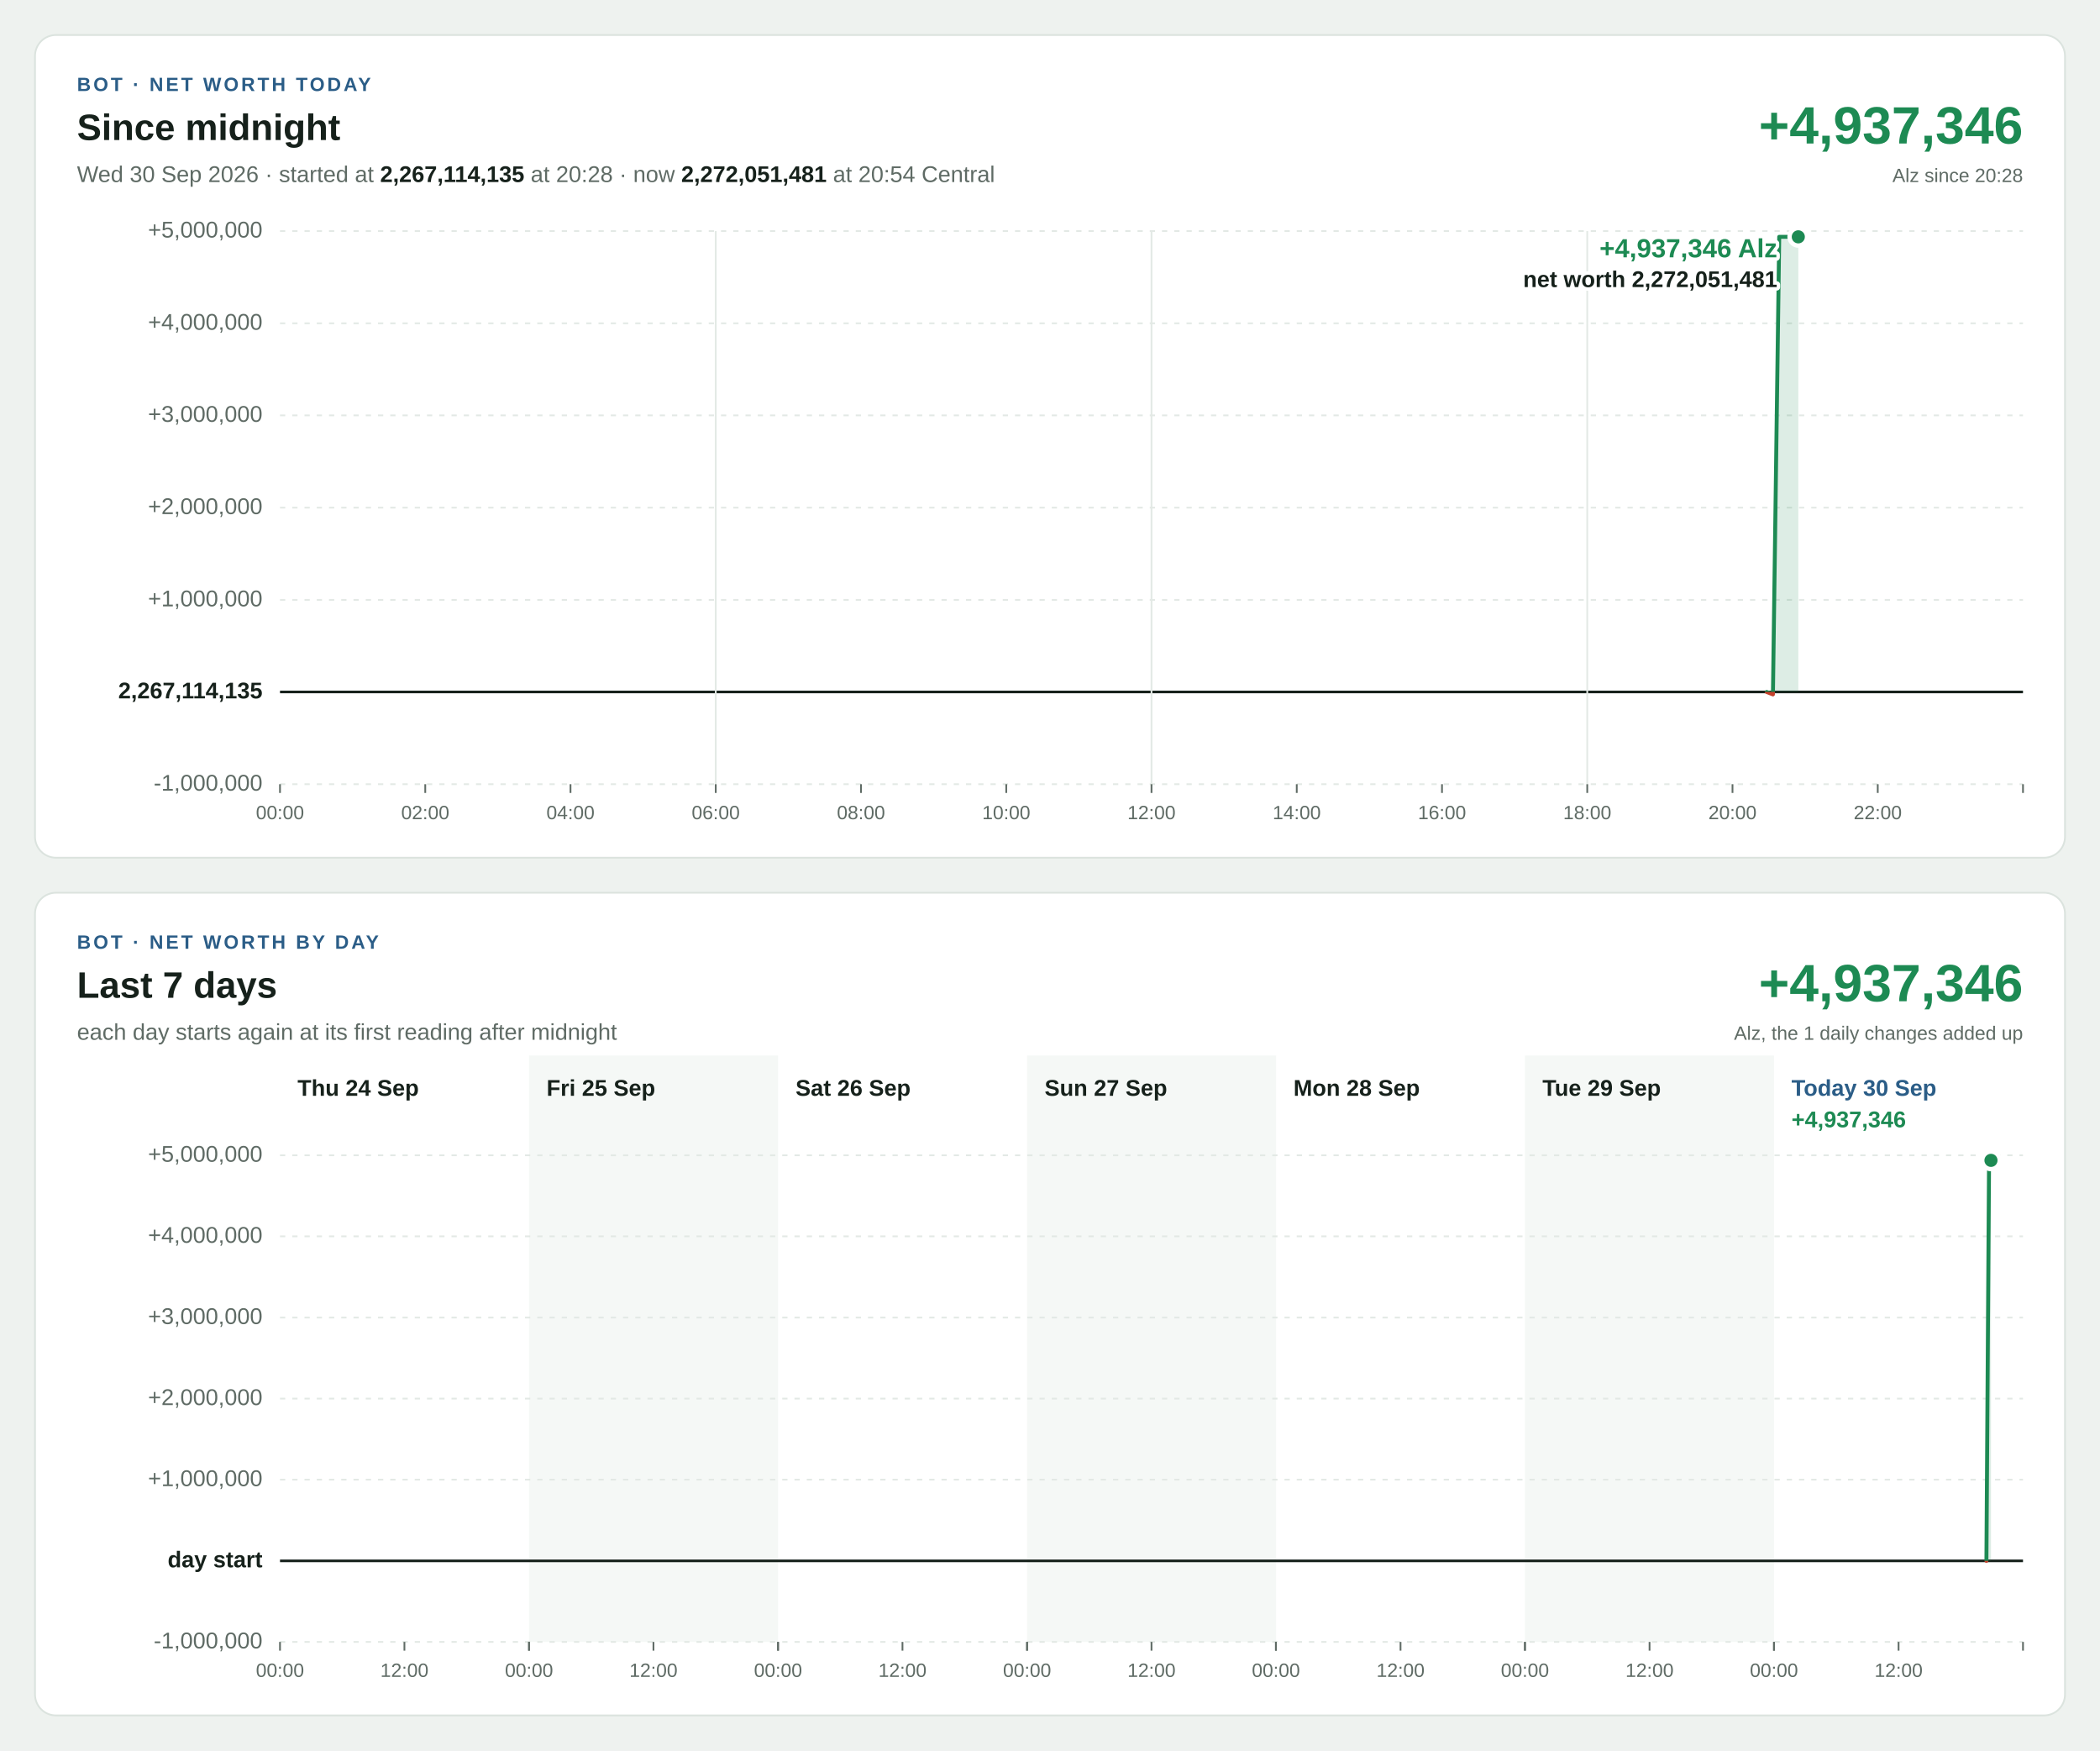
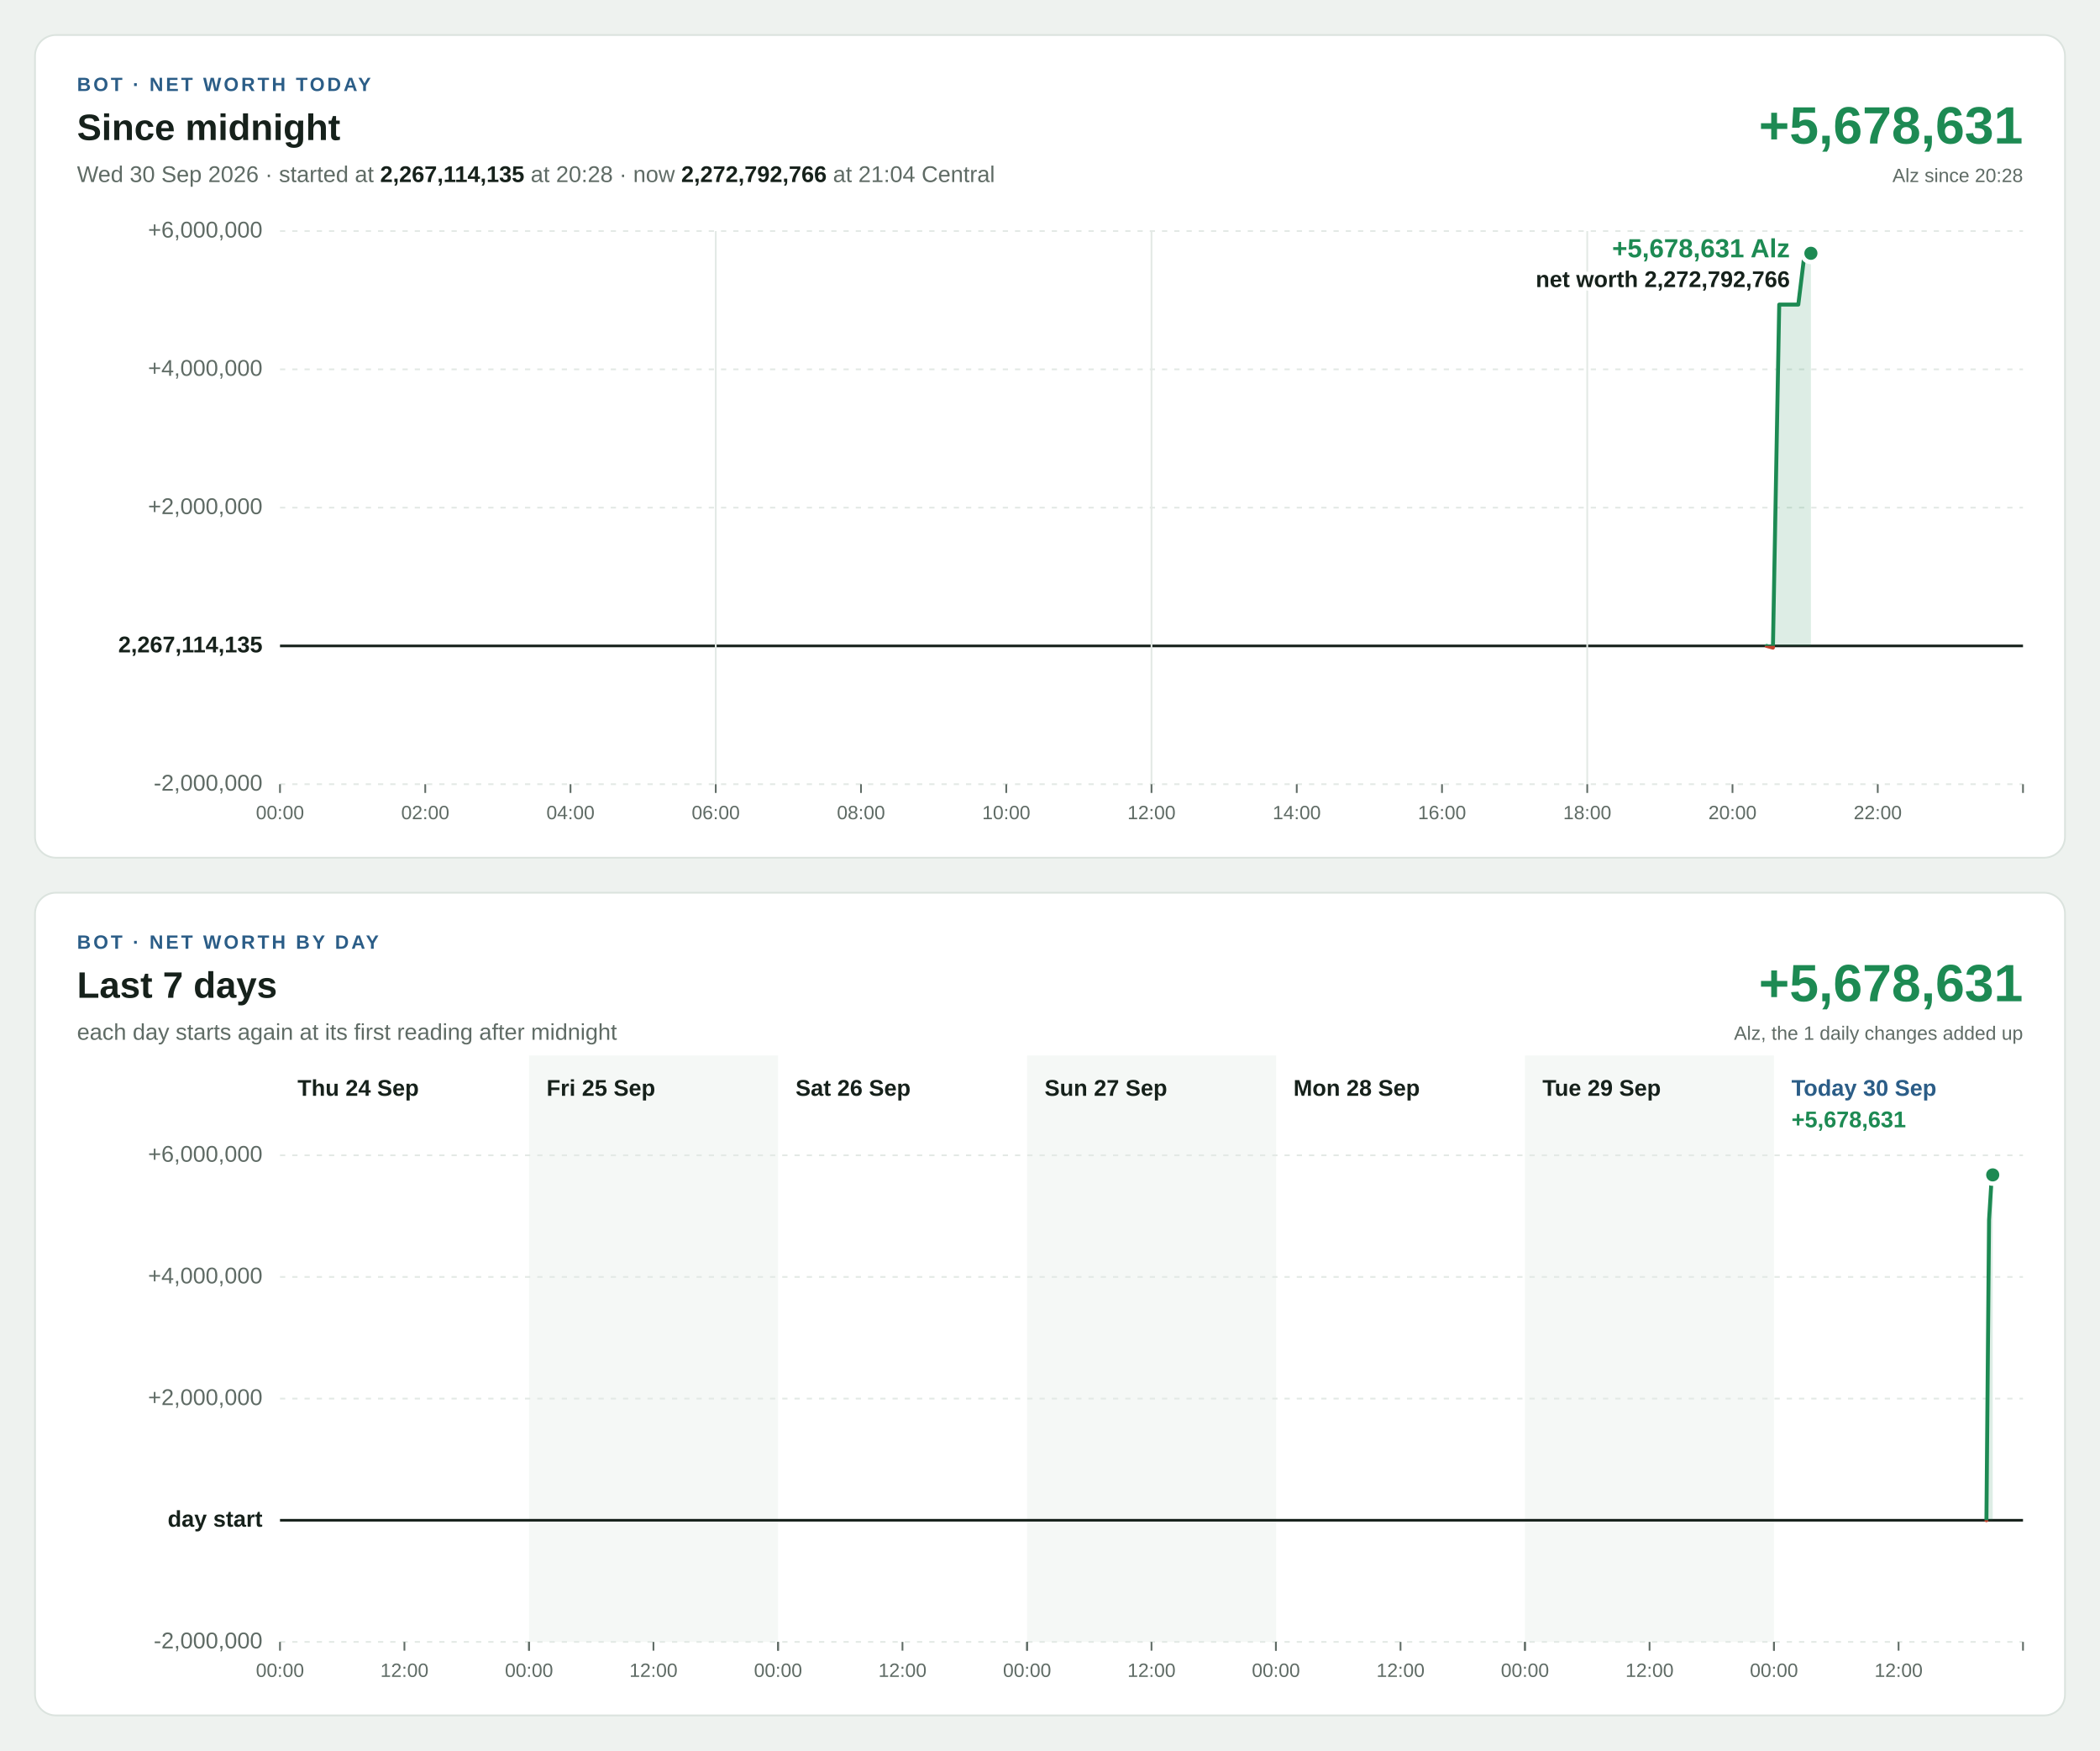
<svg xmlns="http://www.w3.org/2000/svg" width="1200" height="1000" viewBox="0 0 1200 1000" font-family="Segoe UI, Helvetica Neue, Arial, sans-serif" font-size="13" style="font-variant-numeric: tabular-nums">
  <rect width="1200" height="1000" fill="#eef2ef" />
  <g transform="translate(20,20)">
    <rect width="1160" height="470" rx="12" fill="#ffffff" stroke="#dbe3de" />
    <text x="24" y="32" font-size="11" font-weight="700" letter-spacing="1.4" fill="#2b5d87">BOT · NET WORTH TODAY</text>
    <text x="24" y="60" font-size="21" font-weight="700" fill="#16211b">Since midnight</text>
-     <text x="24" y="84" fill="#5f6b65">Wed 30 Sep 2026 · started at <tspan font-weight="700" fill="#16211b">2,267,114,135</tspan> at 20:28 · now <tspan font-weight="700" fill="#16211b">2,272,051,481</tspan> at 20:54 Central</text>
-     <text x="1136" y="62" font-size="30" font-weight="700" text-anchor="end" fill="#1d8a53">+4,937,346</text>
+     <text x="24" y="84" fill="#5f6b65">Wed 30 Sep 2026 · started at <tspan font-weight="700" fill="#16211b">2,267,114,135</tspan> at 20:28 · now <tspan font-weight="700" fill="#16211b">2,272,792,766</tspan> at 21:04 Central</text>
+     <text x="1136" y="62" font-size="30" font-weight="700" text-anchor="end" fill="#1d8a53">+5,678,631</text>
    <text x="1136" y="84" font-size="11" text-anchor="end" fill="#5f6b65">Alz since 20:28</text>
    <line x1="140" x2="1136" y1="428.0" y2="428.0" stroke="#e3e9e5" stroke-width="1" stroke-dasharray="3 4" />
-     <text x="130" y="428.0" text-anchor="end" dominant-baseline="middle" font-weight="400" fill="#5f6b65">-1,000,000</text>
-     <line x1="140" x2="1136" y1="375.3" y2="375.3" stroke="#16211b" stroke-width="1.5" />
-     <text x="130" y="375.3" text-anchor="end" dominant-baseline="middle" font-weight="700" fill="#16211b">2,267,114,135</text>
-     <line x1="140" x2="1136" y1="322.7" y2="322.7" stroke="#e3e9e5" stroke-width="1" stroke-dasharray="3 4" />
-     <text x="130" y="322.7" text-anchor="end" dominant-baseline="middle" font-weight="400" fill="#5f6b65">+1,000,000</text>
+     <text x="130" y="428.0" text-anchor="end" dominant-baseline="middle" font-weight="400" fill="#5f6b65">-2,000,000</text>
+     <line x1="140" x2="1136" y1="349.0" y2="349.0" stroke="#16211b" stroke-width="1.5" />
+     <text x="130" y="349.0" text-anchor="end" dominant-baseline="middle" font-weight="700" fill="#16211b">2,267,114,135</text>
    <line x1="140" x2="1136" y1="270.0" y2="270.0" stroke="#e3e9e5" stroke-width="1" stroke-dasharray="3 4" />
    <text x="130" y="270.0" text-anchor="end" dominant-baseline="middle" font-weight="400" fill="#5f6b65">+2,000,000</text>
-     <line x1="140" x2="1136" y1="217.3" y2="217.3" stroke="#e3e9e5" stroke-width="1" stroke-dasharray="3 4" />
-     <text x="130" y="217.3" text-anchor="end" dominant-baseline="middle" font-weight="400" fill="#5f6b65">+3,000,000</text>
-     <line x1="140" x2="1136" y1="164.7" y2="164.7" stroke="#e3e9e5" stroke-width="1" stroke-dasharray="3 4" />
-     <text x="130" y="164.7" text-anchor="end" dominant-baseline="middle" font-weight="400" fill="#5f6b65">+4,000,000</text>
+     <line x1="140" x2="1136" y1="191.0" y2="191.0" stroke="#e3e9e5" stroke-width="1" stroke-dasharray="3 4" />
+     <text x="130" y="191.0" text-anchor="end" dominant-baseline="middle" font-weight="400" fill="#5f6b65">+4,000,000</text>
    <line x1="140" x2="1136" y1="112.0" y2="112.0" stroke="#e3e9e5" stroke-width="1" stroke-dasharray="3 4" />
-     <text x="130" y="112.0" text-anchor="end" dominant-baseline="middle" font-weight="400" fill="#5f6b65">+5,000,000</text>
+     <text x="130" y="112.0" text-anchor="end" dominant-baseline="middle" font-weight="400" fill="#5f6b65">+6,000,000</text>
    <line x1="140.0" x2="140.0" y1="428" y2="433" stroke="#5f6b65" stroke-width="1" />
    <text x="140.0" y="448" font-size="11" text-anchor="middle" fill="#5f6b65">00:00</text>
    <line x1="223.0" x2="223.0" y1="428" y2="433" stroke="#5f6b65" stroke-width="1" />
    <text x="223.0" y="448" font-size="11" text-anchor="middle" fill="#5f6b65">02:00</text>
    <line x1="306.0" x2="306.0" y1="428" y2="433" stroke="#5f6b65" stroke-width="1" />
    <text x="306.0" y="448" font-size="11" text-anchor="middle" fill="#5f6b65">04:00</text>
    <line x1="389.0" x2="389.0" y1="112" y2="428" stroke="#e3e9e5" stroke-width="1" />
    <line x1="389.0" x2="389.0" y1="428" y2="433" stroke="#5f6b65" stroke-width="1" />
    <text x="389.0" y="448" font-size="11" text-anchor="middle" fill="#5f6b65">06:00</text>
    <line x1="472.0" x2="472.0" y1="428" y2="433" stroke="#5f6b65" stroke-width="1" />
    <text x="472.0" y="448" font-size="11" text-anchor="middle" fill="#5f6b65">08:00</text>
    <line x1="555.0" x2="555.0" y1="428" y2="433" stroke="#5f6b65" stroke-width="1" />
    <text x="555.0" y="448" font-size="11" text-anchor="middle" fill="#5f6b65">10:00</text>
    <line x1="638.0" x2="638.0" y1="112" y2="428" stroke="#e3e9e5" stroke-width="1" />
    <line x1="638.0" x2="638.0" y1="428" y2="433" stroke="#5f6b65" stroke-width="1" />
    <text x="638.0" y="448" font-size="11" text-anchor="middle" fill="#5f6b65">12:00</text>
    <line x1="721.0" x2="721.0" y1="428" y2="433" stroke="#5f6b65" stroke-width="1" />
    <text x="721.0" y="448" font-size="11" text-anchor="middle" fill="#5f6b65">14:00</text>
    <line x1="804.0" x2="804.0" y1="428" y2="433" stroke="#5f6b65" stroke-width="1" />
    <text x="804.0" y="448" font-size="11" text-anchor="middle" fill="#5f6b65">16:00</text>
    <line x1="887.0" x2="887.0" y1="112" y2="428" stroke="#e3e9e5" stroke-width="1" />
    <line x1="887.0" x2="887.0" y1="428" y2="433" stroke="#5f6b65" stroke-width="1" />
    <text x="887.0" y="448" font-size="11" text-anchor="middle" fill="#5f6b65">18:00</text>
    <line x1="970.0" x2="970.0" y1="428" y2="433" stroke="#5f6b65" stroke-width="1" />
    <text x="970.0" y="448" font-size="11" text-anchor="middle" fill="#5f6b65">20:00</text>
    <line x1="1053.0" x2="1053.0" y1="428" y2="433" stroke="#5f6b65" stroke-width="1" />
    <text x="1053.0" y="448" font-size="11" text-anchor="middle" fill="#5f6b65">22:00</text>
    <line x1="1136.0" x2="1136.0" y1="428" y2="433" stroke="#5f6b65" stroke-width="1" />
    <defs>
-       <path id="shape-today" d="M989.5 375.3L989.5 375.3L993.1 376.7L996.7 115.3L1000.4 115.3L1004.0 115.3L1007.6 115.3L1007.6 375.3Z" />
-       <path id="line-today" d="M989.5 375.3L993.1 376.7L996.7 115.3L1000.4 115.3L1004.0 115.3L1007.6 115.3" />
+       <path id="shape-today" d="M989.5 349.0L989.5 349.0L993.1 350.0L996.7 154.0L1000.4 154.0L1004.0 154.0L1007.6 154.0L1011.2 124.7L1014.8 124.7L1014.8 349.0Z" />
+       <path id="line-today" d="M989.5 349.0L993.1 350.0L996.7 154.0L1000.4 154.0L1004.0 154.0L1007.6 154.0L1011.2 124.7L1014.8 124.7" />
      <clipPath id="up-today">
-         <rect x="140" y="112" width="996" height="263.3" />
+         <rect x="140" y="112" width="996" height="237.0" />
      </clipPath>
      <clipPath id="down-today">
-         <rect x="140" y="375.3" width="996" height="52.7" />
+         <rect x="140" y="349.0" width="996" height="79.0" />
      </clipPath>
    </defs>
    <use href="#shape-today" fill="#1d8a53" fill-opacity="0.15" clip-path="url(#up-today)" />
    <use href="#line-today" fill="none" stroke="#1d8a53" stroke-width="2.25" stroke-linejoin="round" stroke-linecap="round" clip-path="url(#up-today)" />
    <use href="#shape-today" fill="#c4402b" fill-opacity="0.15" clip-path="url(#down-today)" />
    <use href="#line-today" fill="none" stroke="#c4402b" stroke-width="2.25" stroke-linejoin="round" stroke-linecap="round" clip-path="url(#down-today)" />
-     <circle cx="1007.6" cy="115.3" r="5" fill="#1d8a53" stroke="#ffffff" stroke-width="2.5" />
-     <text x="995.6" y="127.0" text-anchor="end" font-size="15" font-weight="700" fill="#1d8a53" stroke="#ffffff" stroke-width="4" stroke-linejoin="round" paint-order="stroke">+4,937,346 Alz</text>
-     <text x="995.6" y="144.0" text-anchor="end" font-size="13" font-weight="600" fill="#16211b" stroke="#ffffff" stroke-width="4" stroke-linejoin="round" paint-order="stroke">net worth 2,272,051,481</text>
+     <circle cx="1014.8" cy="124.7" r="5" fill="#1d8a53" stroke="#ffffff" stroke-width="2.5" />
+     <text x="1002.8" y="127.0" text-anchor="end" font-size="15" font-weight="700" fill="#1d8a53" stroke="#ffffff" stroke-width="4" stroke-linejoin="round" paint-order="stroke">+5,678,631 Alz</text>
+     <text x="1002.8" y="144.0" text-anchor="end" font-size="13" font-weight="600" fill="#16211b" stroke="#ffffff" stroke-width="4" stroke-linejoin="round" paint-order="stroke">net worth 2,272,792,766</text>
  </g>
  <g transform="translate(20,510)">
    <rect width="1160" height="470" rx="12" fill="#ffffff" stroke="#dbe3de" />
    <text x="24" y="32" font-size="11" font-weight="700" letter-spacing="1.4" fill="#2b5d87">BOT · NET WORTH BY DAY</text>
    <text x="24" y="60" font-size="21" font-weight="700" fill="#16211b">Last 7 days</text>
    <text x="24" y="84" fill="#5f6b65">each day starts again at its first reading after midnight</text>
-     <text x="1136" y="62" font-size="30" font-weight="700" text-anchor="end" fill="#1d8a53">+4,937,346</text>
+     <text x="1136" y="62" font-size="30" font-weight="700" text-anchor="end" fill="#1d8a53">+5,678,631</text>
    <text x="1136" y="84" font-size="11" text-anchor="end" fill="#5f6b65">Alz, the 1 daily changes added up</text>
    <rect x="282.3" y="93" width="142.3" height="335" fill="#f5f8f6" />
    <rect x="566.9" y="93" width="142.3" height="335" fill="#f5f8f6" />
    <rect x="851.4" y="93" width="142.3" height="335" fill="#f5f8f6" />
    <line x1="140" x2="1136" y1="428.0" y2="428.0" stroke="#e3e9e5" stroke-width="1" stroke-dasharray="3 4" />
-     <text x="130" y="428.0" text-anchor="end" dominant-baseline="middle" font-weight="400" fill="#5f6b65">-1,000,000</text>
-     <line x1="140" x2="1136" y1="381.7" y2="381.7" stroke="#16211b" stroke-width="1.5" />
-     <text x="130" y="381.7" text-anchor="end" dominant-baseline="middle" font-weight="700" fill="#16211b">day start</text>
-     <line x1="140" x2="1136" y1="335.3" y2="335.3" stroke="#e3e9e5" stroke-width="1" stroke-dasharray="3 4" />
-     <text x="130" y="335.3" text-anchor="end" dominant-baseline="middle" font-weight="400" fill="#5f6b65">+1,000,000</text>
+     <text x="130" y="428.0" text-anchor="end" dominant-baseline="middle" font-weight="400" fill="#5f6b65">-2,000,000</text>
+     <line x1="140" x2="1136" y1="358.5" y2="358.5" stroke="#16211b" stroke-width="1.5" />
+     <text x="130" y="358.5" text-anchor="end" dominant-baseline="middle" font-weight="700" fill="#16211b">day start</text>
    <line x1="140" x2="1136" y1="289.0" y2="289.0" stroke="#e3e9e5" stroke-width="1" stroke-dasharray="3 4" />
    <text x="130" y="289.0" text-anchor="end" dominant-baseline="middle" font-weight="400" fill="#5f6b65">+2,000,000</text>
-     <line x1="140" x2="1136" y1="242.7" y2="242.7" stroke="#e3e9e5" stroke-width="1" stroke-dasharray="3 4" />
-     <text x="130" y="242.7" text-anchor="end" dominant-baseline="middle" font-weight="400" fill="#5f6b65">+3,000,000</text>
-     <line x1="140" x2="1136" y1="196.3" y2="196.3" stroke="#e3e9e5" stroke-width="1" stroke-dasharray="3 4" />
-     <text x="130" y="196.3" text-anchor="end" dominant-baseline="middle" font-weight="400" fill="#5f6b65">+4,000,000</text>
+     <line x1="140" x2="1136" y1="219.5" y2="219.5" stroke="#e3e9e5" stroke-width="1" stroke-dasharray="3 4" />
+     <text x="130" y="219.5" text-anchor="end" dominant-baseline="middle" font-weight="400" fill="#5f6b65">+4,000,000</text>
    <line x1="140" x2="1136" y1="150.0" y2="150.0" stroke="#e3e9e5" stroke-width="1" stroke-dasharray="3 4" />
-     <text x="130" y="150.0" text-anchor="end" dominant-baseline="middle" font-weight="400" fill="#5f6b65">+5,000,000</text>
+     <text x="130" y="150.0" text-anchor="end" dominant-baseline="middle" font-weight="400" fill="#5f6b65">+6,000,000</text>
    <text x="150.0" y="116" font-weight="700" fill="#16211b">Thu 24 Sep</text>
    <line x1="140.0" x2="140.0" y1="428" y2="433" stroke="#5f6b65" stroke-width="1" />
    <text x="140.0" y="448" font-size="11" text-anchor="middle" fill="#5f6b65">00:00</text>
    <line x1="211.1" x2="211.1" y1="428" y2="433" stroke="#5f6b65" stroke-width="1" />
    <text x="211.1" y="448" font-size="11" text-anchor="middle" fill="#5f6b65">12:00</text>
    <line x1="282.3" x2="282.3" y1="428" y2="433" stroke="#5f6b65" stroke-width="1" />
    <text x="292.3" y="116" font-weight="700" fill="#16211b">Fri 25 Sep</text>
    <line x1="282.3" x2="282.3" y1="428" y2="433" stroke="#5f6b65" stroke-width="1" />
    <text x="282.3" y="448" font-size="11" text-anchor="middle" fill="#5f6b65">00:00</text>
    <line x1="353.4" x2="353.4" y1="428" y2="433" stroke="#5f6b65" stroke-width="1" />
    <text x="353.4" y="448" font-size="11" text-anchor="middle" fill="#5f6b65">12:00</text>
    <line x1="424.6" x2="424.6" y1="428" y2="433" stroke="#5f6b65" stroke-width="1" />
    <text x="434.6" y="116" font-weight="700" fill="#16211b">Sat 26 Sep</text>
    <line x1="424.6" x2="424.6" y1="428" y2="433" stroke="#5f6b65" stroke-width="1" />
    <text x="424.6" y="448" font-size="11" text-anchor="middle" fill="#5f6b65">00:00</text>
    <line x1="495.7" x2="495.7" y1="428" y2="433" stroke="#5f6b65" stroke-width="1" />
    <text x="495.7" y="448" font-size="11" text-anchor="middle" fill="#5f6b65">12:00</text>
    <line x1="566.9" x2="566.9" y1="428" y2="433" stroke="#5f6b65" stroke-width="1" />
    <text x="576.9" y="116" font-weight="700" fill="#16211b">Sun 27 Sep</text>
    <line x1="566.9" x2="566.9" y1="428" y2="433" stroke="#5f6b65" stroke-width="1" />
    <text x="566.9" y="448" font-size="11" text-anchor="middle" fill="#5f6b65">00:00</text>
    <line x1="638.0" x2="638.0" y1="428" y2="433" stroke="#5f6b65" stroke-width="1" />
    <text x="638.0" y="448" font-size="11" text-anchor="middle" fill="#5f6b65">12:00</text>
    <line x1="709.1" x2="709.1" y1="428" y2="433" stroke="#5f6b65" stroke-width="1" />
    <text x="719.1" y="116" font-weight="700" fill="#16211b">Mon 28 Sep</text>
    <line x1="709.1" x2="709.1" y1="428" y2="433" stroke="#5f6b65" stroke-width="1" />
    <text x="709.1" y="448" font-size="11" text-anchor="middle" fill="#5f6b65">00:00</text>
    <line x1="780.3" x2="780.3" y1="428" y2="433" stroke="#5f6b65" stroke-width="1" />
    <text x="780.3" y="448" font-size="11" text-anchor="middle" fill="#5f6b65">12:00</text>
    <line x1="851.4" x2="851.4" y1="428" y2="433" stroke="#5f6b65" stroke-width="1" />
    <text x="861.4" y="116" font-weight="700" fill="#16211b">Tue 29 Sep</text>
    <line x1="851.4" x2="851.4" y1="428" y2="433" stroke="#5f6b65" stroke-width="1" />
    <text x="851.4" y="448" font-size="11" text-anchor="middle" fill="#5f6b65">00:00</text>
    <line x1="922.6" x2="922.6" y1="428" y2="433" stroke="#5f6b65" stroke-width="1" />
    <text x="922.6" y="448" font-size="11" text-anchor="middle" fill="#5f6b65">12:00</text>
    <line x1="993.7" x2="993.7" y1="428" y2="433" stroke="#5f6b65" stroke-width="1" />
    <text x="1003.7" y="116" font-weight="700" fill="#2b5d87">Today 30 Sep</text>
    <line x1="993.7" x2="993.7" y1="428" y2="433" stroke="#5f6b65" stroke-width="1" />
    <text x="993.7" y="448" font-size="11" text-anchor="middle" fill="#5f6b65">00:00</text>
    <line x1="1064.9" x2="1064.9" y1="428" y2="433" stroke="#5f6b65" stroke-width="1" />
    <text x="1064.9" y="448" font-size="11" text-anchor="middle" fill="#5f6b65">12:00</text>
    <line x1="1136.0" x2="1136.0" y1="428" y2="433" stroke="#5f6b65" stroke-width="1" />
-     <text x="1003.7" y="134" font-weight="700" fill="#1d8a53">+4,937,346</text>
+     <text x="1003.7" y="134" font-weight="700" fill="#1d8a53">+5,678,631</text>
    <defs>
-       <path id="shape-day6" d="M1115.1 381.7L1115.1 381.7L1116.6 152.9L1117.7 152.9L1117.7 381.7Z" />
-       <path id="line-day6" d="M1115.1 381.7L1116.6 152.9L1117.7 152.9" />
+       <path id="shape-day6" d="M1115.1 358.5L1115.1 358.5L1116.6 186.9L1118.2 161.2L1118.7 161.2L1118.7 358.5Z" />
+       <path id="line-day6" d="M1115.1 358.5L1116.6 186.9L1118.2 161.2L1118.7 161.2" />
      <clipPath id="up-day6">
-         <rect x="140" y="150" width="996" height="231.7" />
+         <rect x="140" y="150" width="996" height="208.5" />
      </clipPath>
      <clipPath id="down-day6">
-         <rect x="140" y="381.7" width="996" height="46.3" />
+         <rect x="140" y="358.5" width="996" height="69.5" />
      </clipPath>
    </defs>
    <use href="#shape-day6" fill="#1d8a53" fill-opacity="0.15" clip-path="url(#up-day6)" />
    <use href="#line-day6" fill="none" stroke="#1d8a53" stroke-width="2.25" stroke-linejoin="round" stroke-linecap="round" clip-path="url(#up-day6)" />
    <use href="#shape-day6" fill="#c4402b" fill-opacity="0.15" clip-path="url(#down-day6)" />
    <use href="#line-day6" fill="none" stroke="#c4402b" stroke-width="2.25" stroke-linejoin="round" stroke-linecap="round" clip-path="url(#down-day6)" />
-     <circle cx="1117.7" cy="152.9" r="5" fill="#1d8a53" stroke="#ffffff" stroke-width="2.5" />
+     <circle cx="1118.7" cy="161.2" r="5" fill="#1d8a53" stroke="#ffffff" stroke-width="2.5" />
  </g>
</svg>
